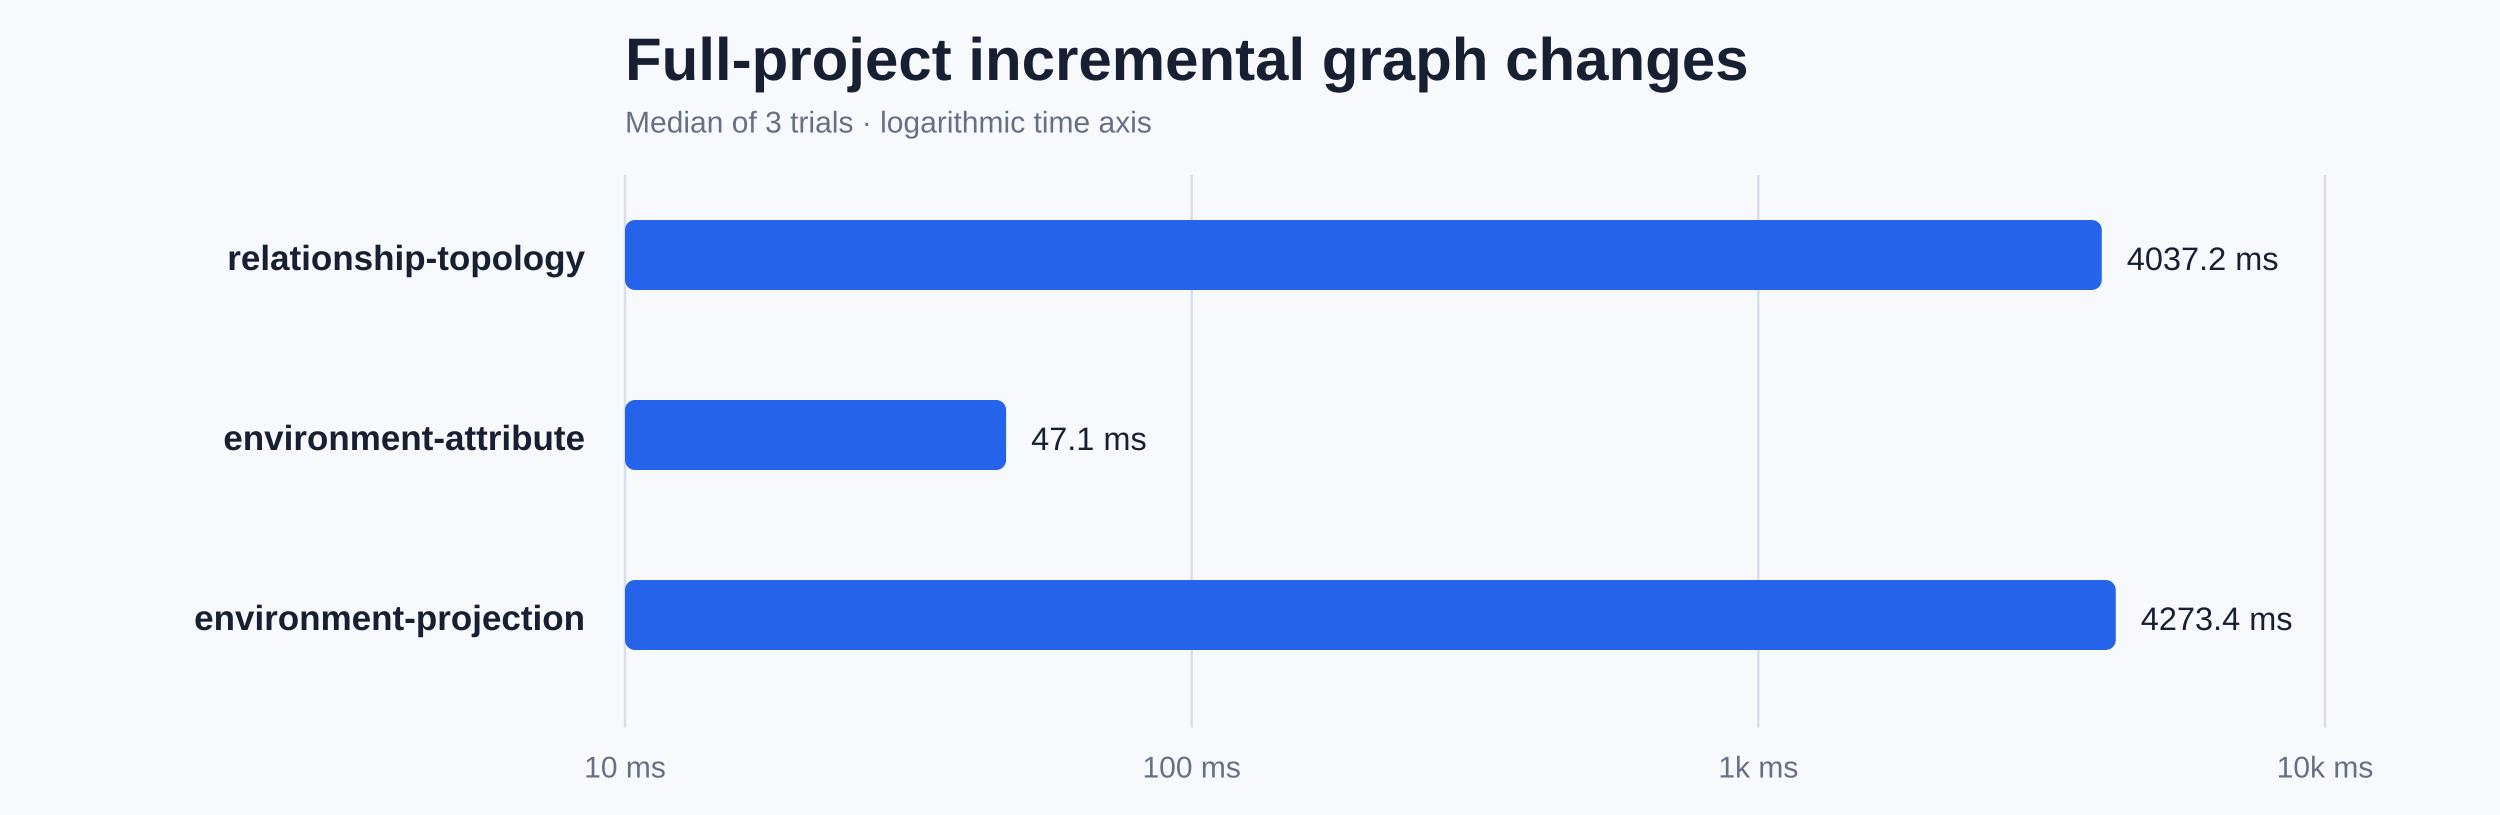
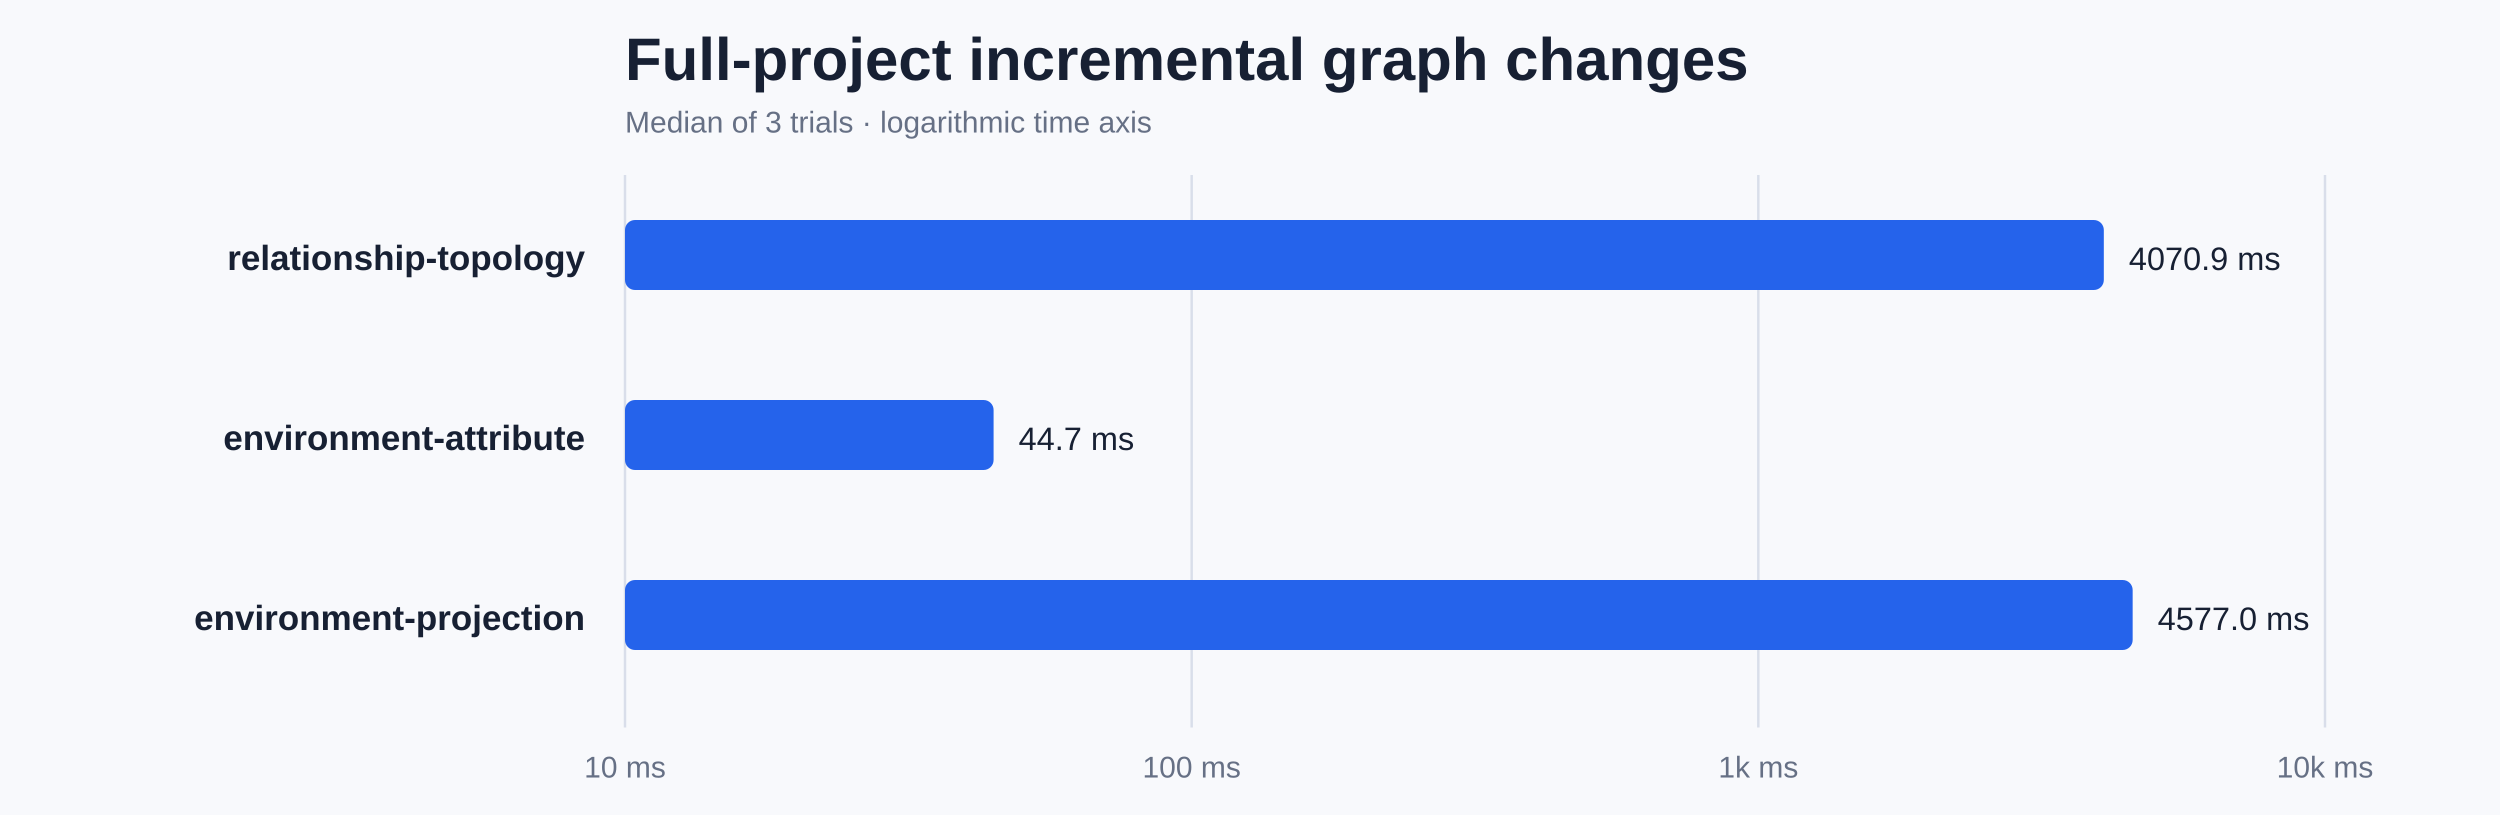
<svg xmlns="http://www.w3.org/2000/svg" width="1000" height="326" viewBox="0 0 1000 326">
  <style>text{font-family:Arial,Helvetica,sans-serif;fill:#172033}.title{font-size:24px;font-weight:700}.subtitle,.tick{font-size:12px;fill:#667085}.label{font-size:14px;font-weight:600}.value{font-size:13px}.grid{stroke:#d9deea;stroke-width:1}</style>
  <rect width="100%" height="100%" fill="#f8f9fc" />
  <text x="250" y="32" class="title">Full-project incremental graph changes</text>
  <text x="250" y="53" class="subtitle">Median of 3 trials · logarithmic time axis</text>
  <line x1="250" y1="70" x2="250" y2="291" class="grid" />
  <text x="250" y="311" text-anchor="middle" class="tick">10 ms</text>
  <line x1="476.667" y1="70" x2="476.667" y2="291" class="grid" />
  <text x="476.667" y="311" text-anchor="middle" class="tick">100 ms</text>
  <line x1="703.333" y1="70" x2="703.333" y2="291" class="grid" />
  <text x="703.333" y="311" text-anchor="middle" class="tick">1k ms</text>
  <line x1="930" y1="70" x2="930" y2="291" class="grid" />
  <text x="930" y="311" text-anchor="middle" class="tick">10k ms</text>
  <text x="234" y="108" text-anchor="end" class="label">relationship-topology</text>
-   <rect x="250" y="88" width="590.711" height="28" rx="4" fill="#2563eb" />
-   <text x="850.711" y="108" class="value">4037.2 ms</text>
+   <rect x="250" y="88" width="591.53" height="28" rx="4" fill="#2563eb" />
+   <text x="851.53" y="108" class="value">4070.9 ms</text>
  <text x="234" y="180" text-anchor="end" class="label">environment-attribute</text>
-   <rect x="250" y="160" width="152.448" height="28" rx="4" fill="#2563eb" />
-   <text x="412.448" y="180" class="value">47.1 ms</text>
+   <rect x="250" y="160" width="147.438" height="28" rx="4" fill="#2563eb" />
+   <text x="407.438" y="180" class="value">44.7 ms</text>
  <text x="234" y="252" text-anchor="end" class="label">environment-projection</text>
-   <rect x="250" y="232" width="596.308" height="28" rx="4" fill="#2563eb" />
-   <text x="856.308" y="252" class="value">4273.4 ms</text>
+   <rect x="250" y="232" width="603.065" height="28" rx="4" fill="#2563eb" />
+   <text x="863.065" y="252" class="value">4577.0 ms</text>
</svg>
